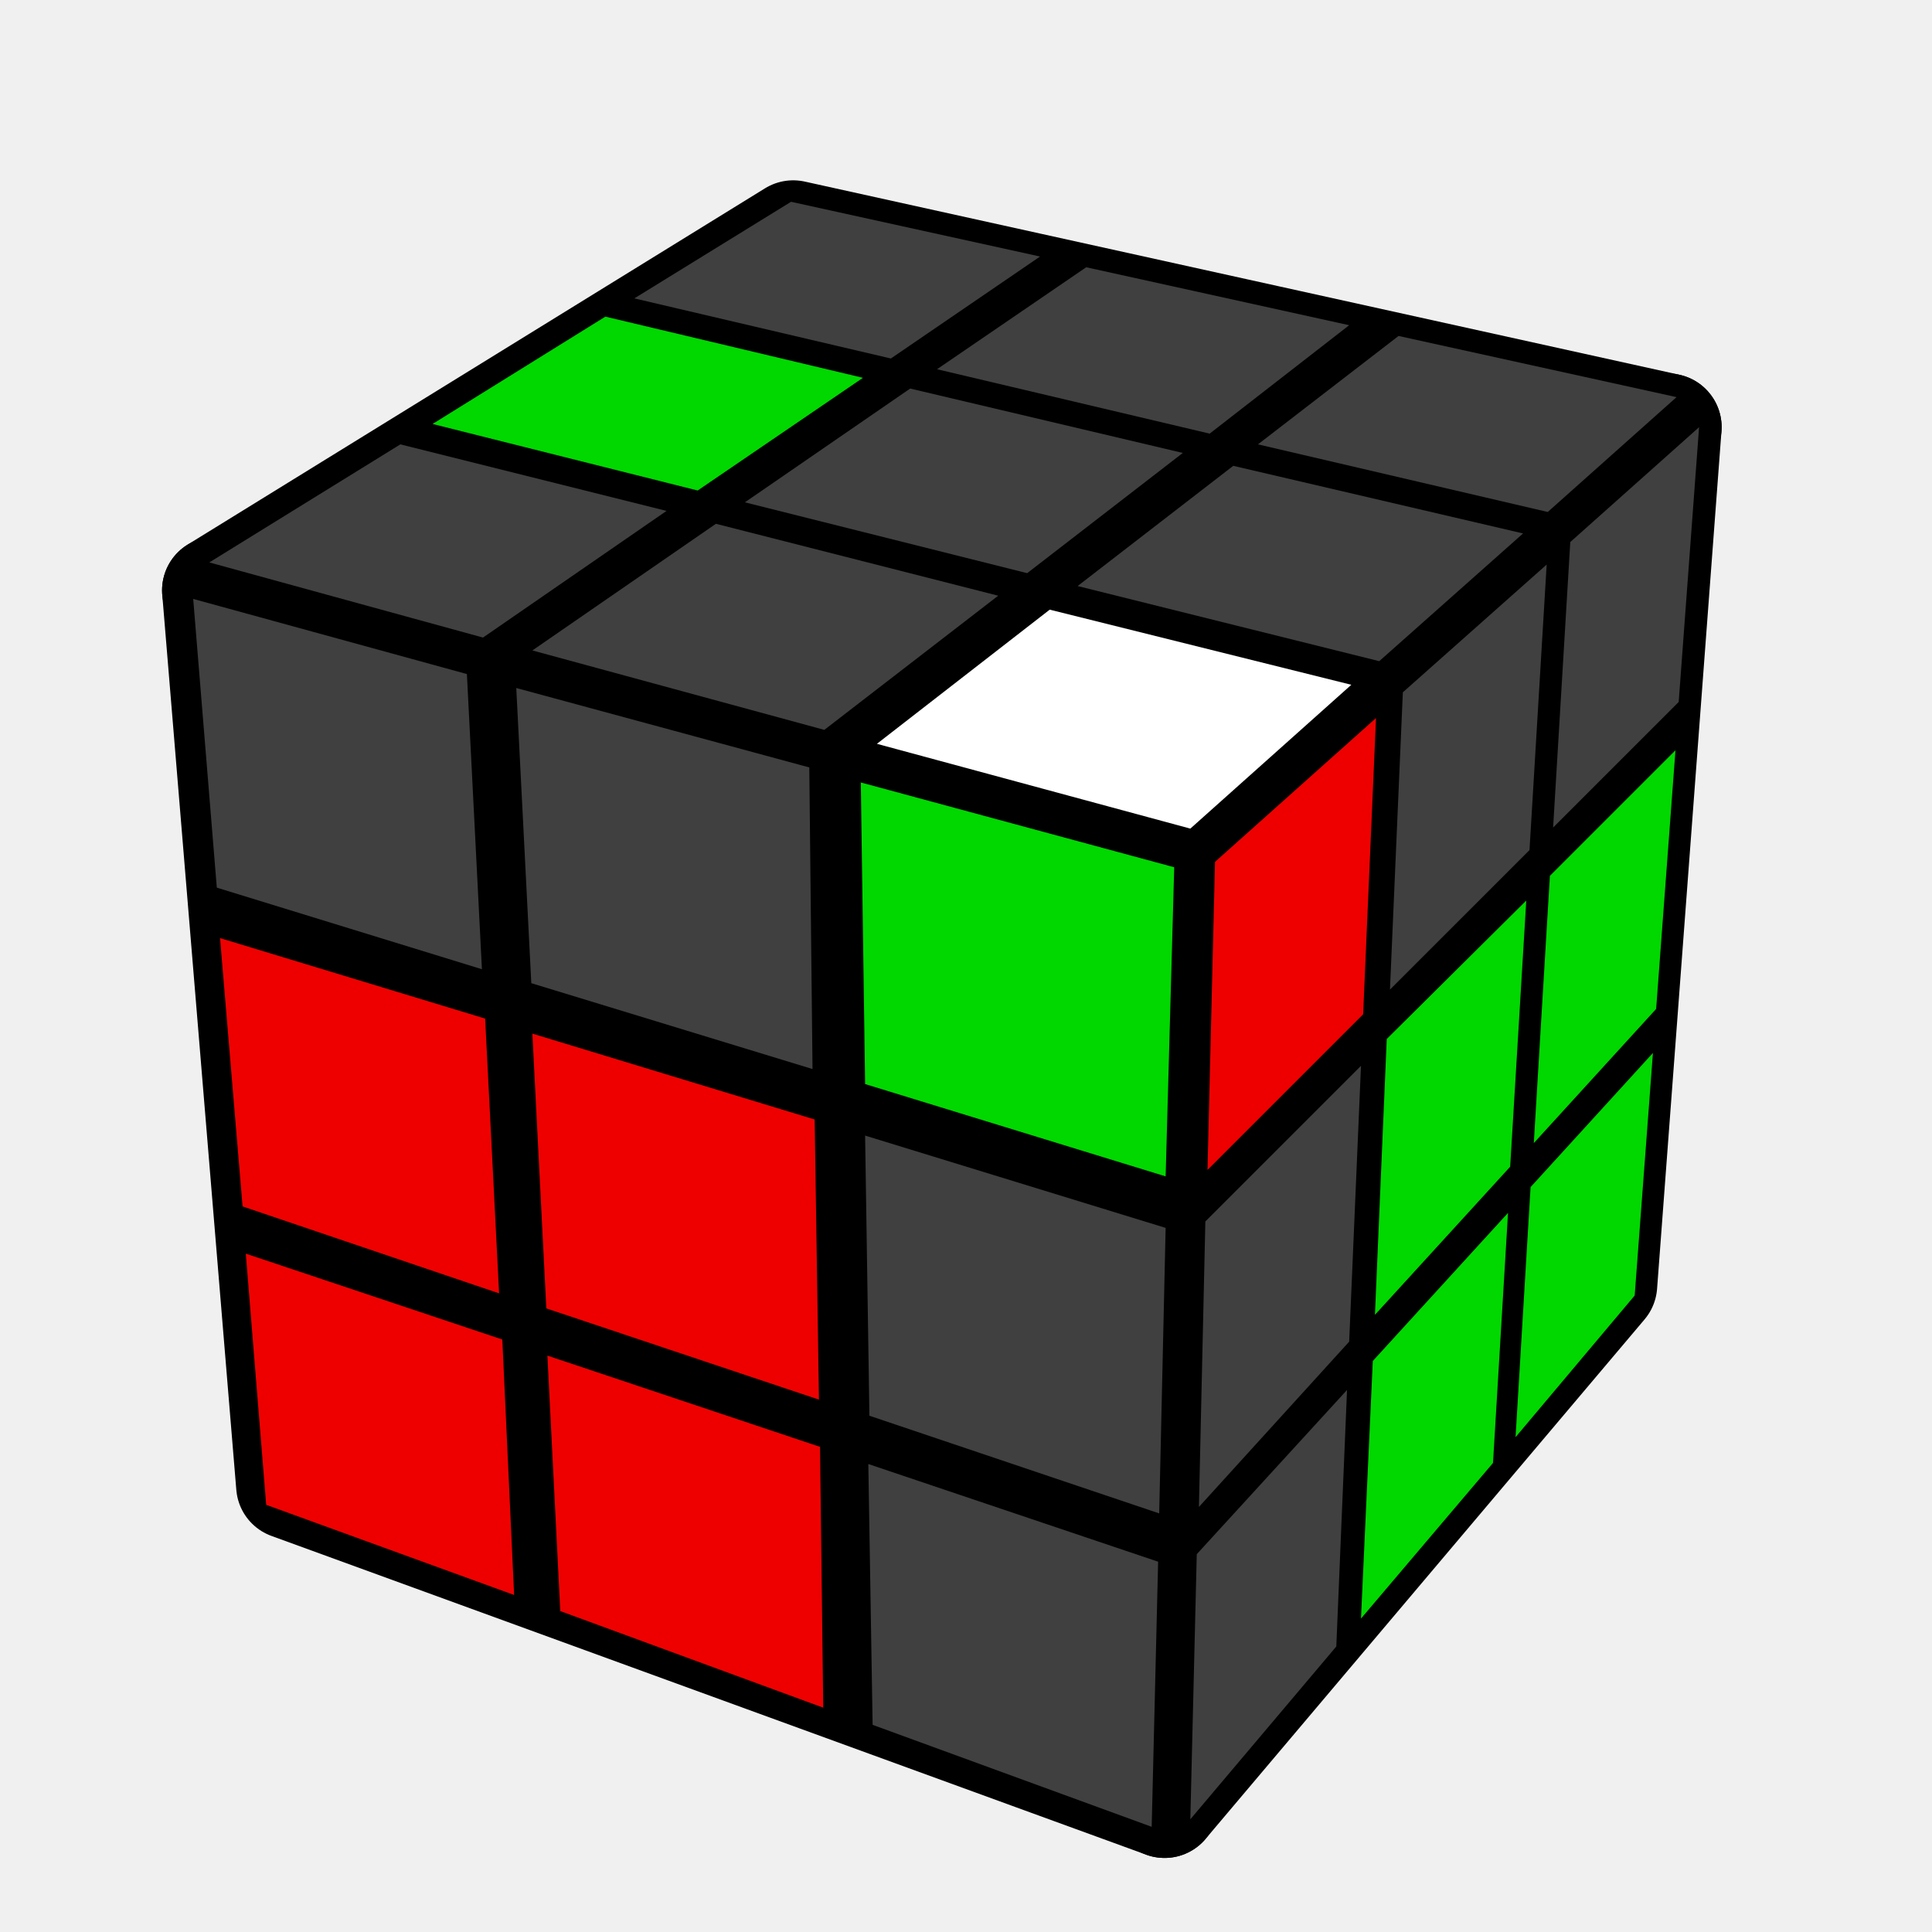
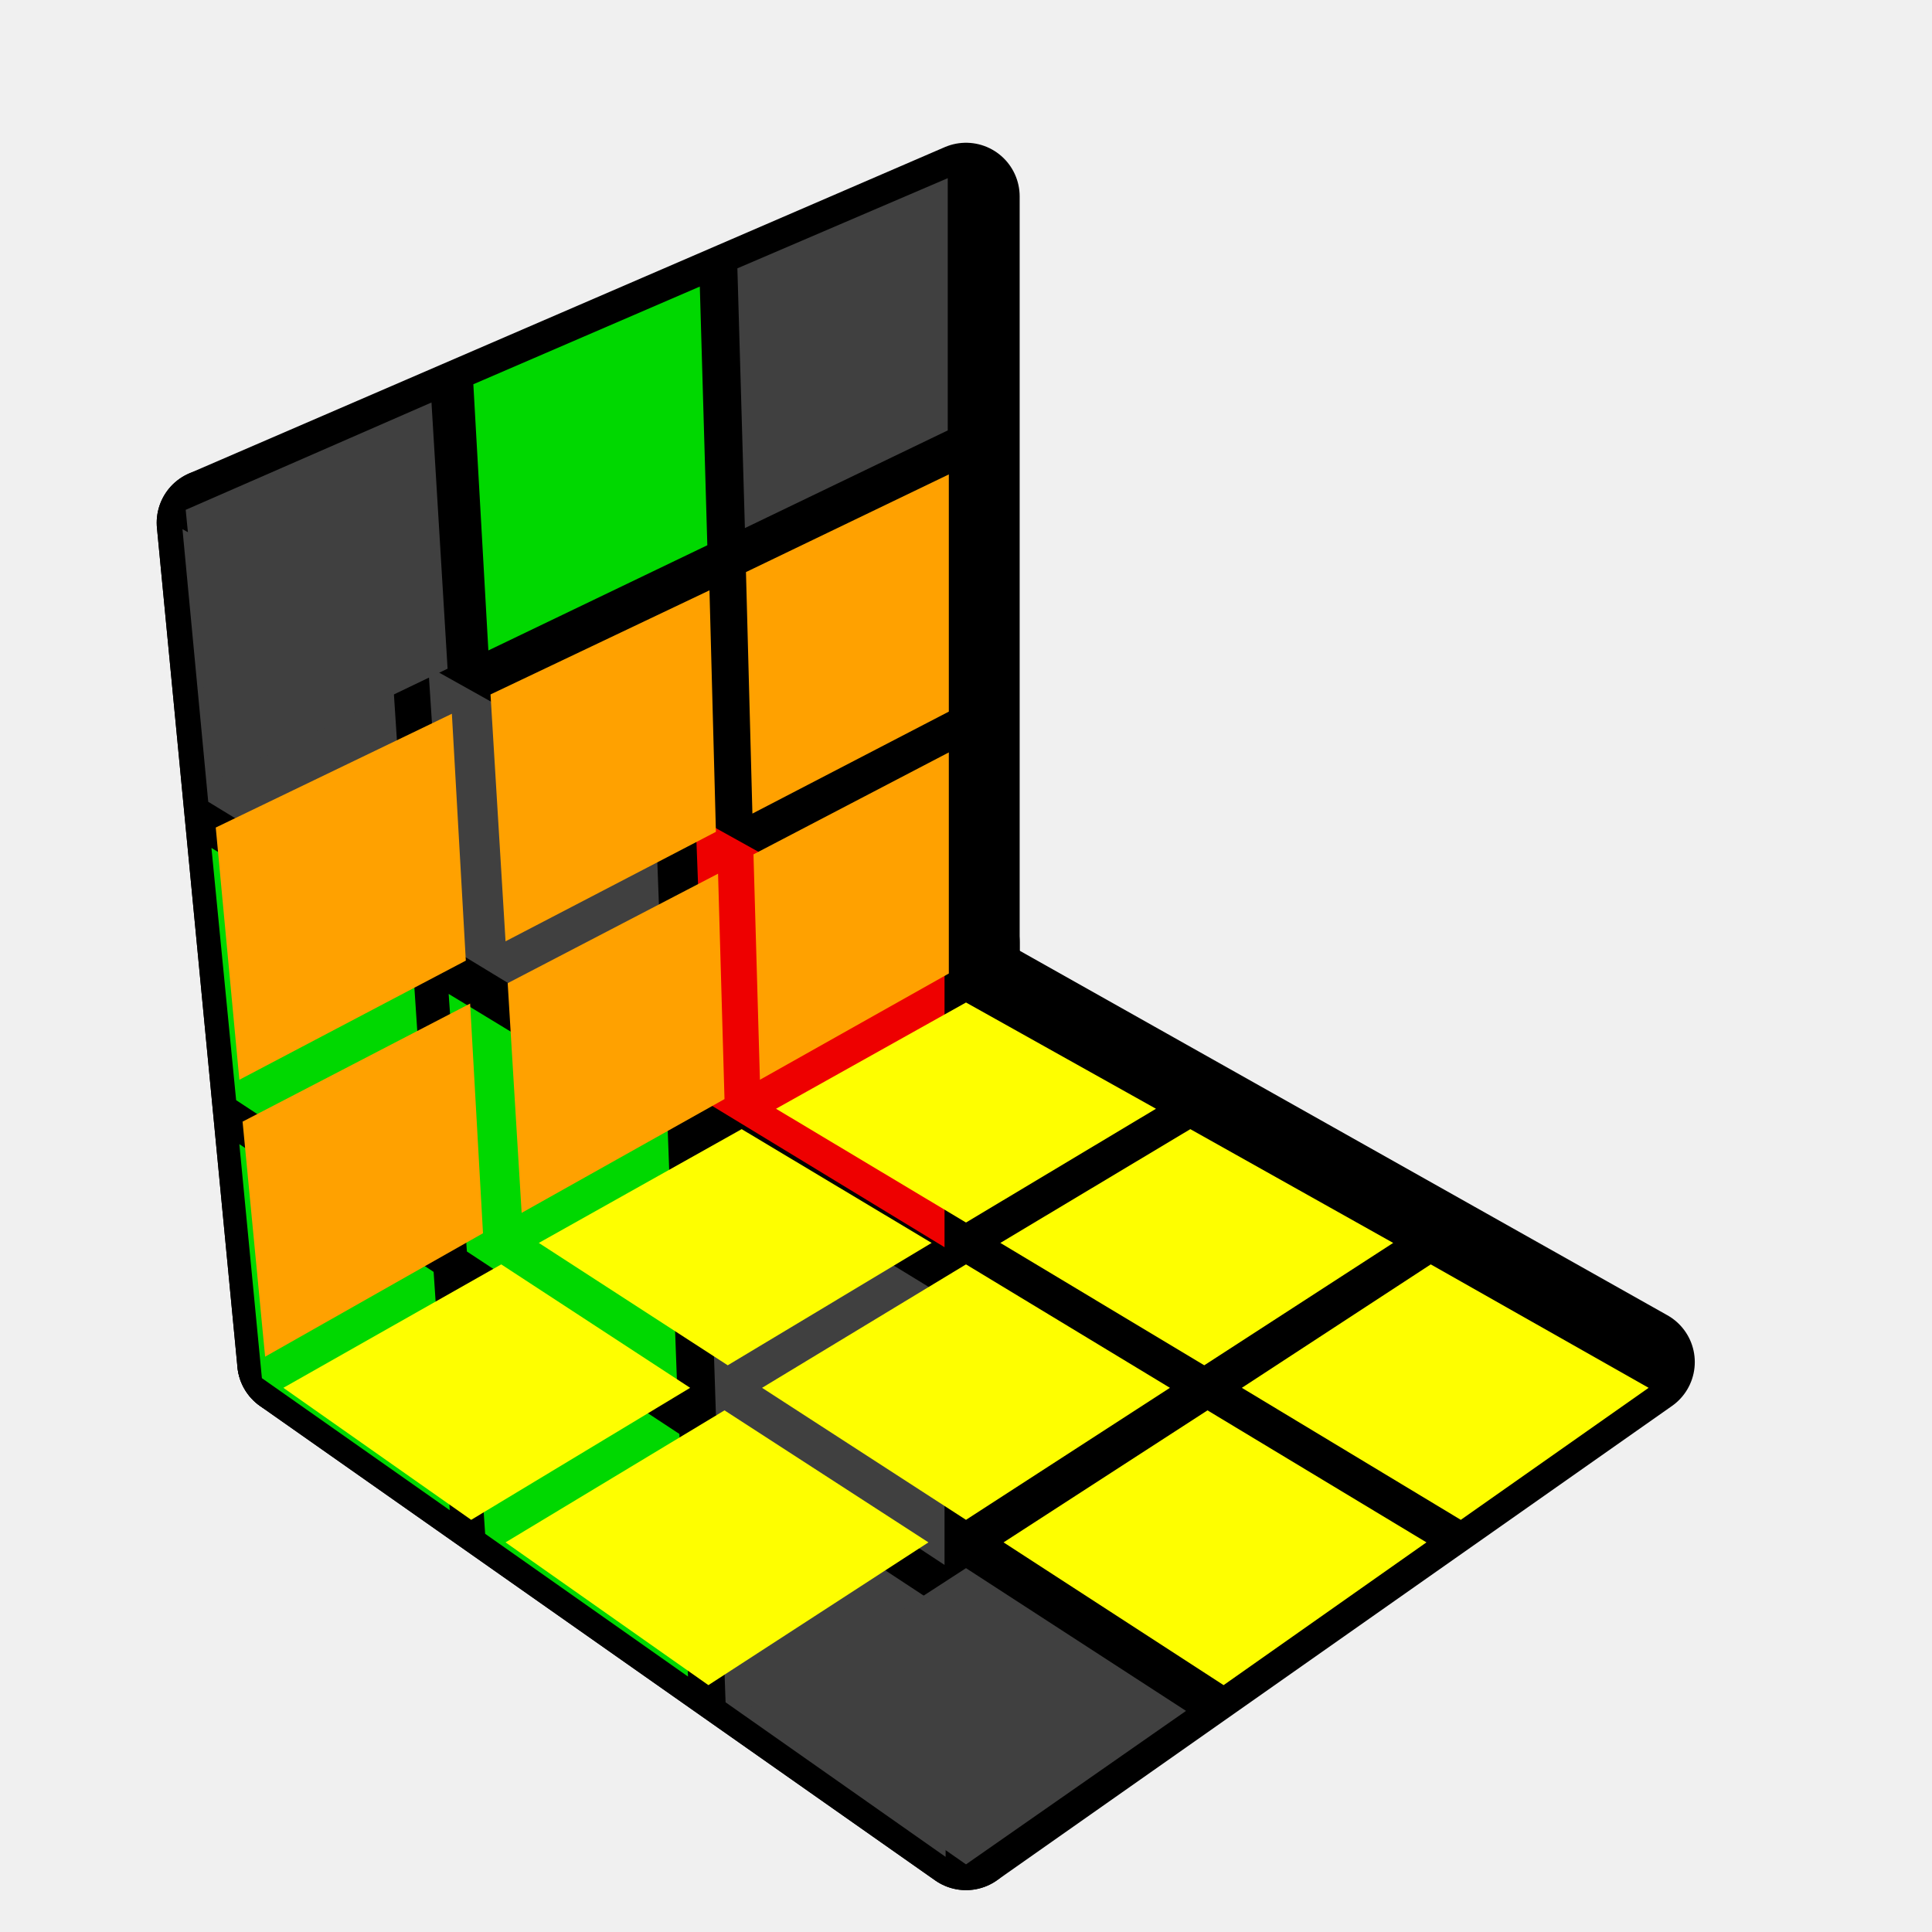
<svg xmlns="http://www.w3.org/2000/svg" width="200" height="200" viewBox="-0.9 -0.9 1.8 1.8">
-   <rect x="-0.9" y="-0.9" width="1.8" height="1.8" fill="none" opacity="0" />
-   <g opacity="1" stroke-width="0.1" stroke-linejoin="round">
-     <polygon points="0.207,-0.103 0.654,-0.502 0.594,0.297 0.185,0.781" fill="black" stroke="black" />
-     <polygon points="-0.161,-0.682 0.654,-0.502 0.207,-0.103 -0.699,-0.35" fill="black" stroke="black" />
-     <polygon points="-0.699,-0.35 0.207,-0.103 0.185,0.781 -0.63,0.484" fill="black" stroke="black" />
+   <rect fill="none" x="-0.9" y="-0.9" width="1.8" height="1.8" />
+   <g style="stroke-width:0.1;stroke-linejoin:round;opacity:1">
+     <polygon fill="black" stroke="black" points="-0.704,-0.413 6.310854057798544e-17,-0.022 5.558946895936223e-17,0.811 -0.629,0.369" />
+     <polygon fill="black" stroke="black" points="-0.629,0.369 5.558946895936223e-17,0.811 0.629,0.369 -4.447846227608037e-17,0.015" />
+     <polygon fill="black" stroke="black" points="-4.916544434495171e-17,-0.717 -0.704,-0.413 -0.629,0.369 -4.447846227608037e-17,0.015" />
  </g>
-   <g opacity="1" stroke-opacity="0.5" stroke-width="0" stroke-linejoin="round">
-     <polygon points="0.232,-0.097 0.382,-0.231 0.37,0.045 0.225,0.19" fill="#EE0000" stroke="black" />
-     <polygon points="0.407,-0.255 0.541,-0.374 0.525,-0.108 0.395,0.022" fill="#404040" stroke="black" />
-     <polygon points="0.563,-0.395 0.683,-0.502 0.664,-0.246 0.547,-0.129" fill="#404040" stroke="black" />
-     <polygon points="0.223,0.238 0.368,0.093 0.357,0.35 0.217,0.504" fill="#404040" stroke="black" />
-     <polygon points="0.392,0.068 0.522,-0.061 0.507,0.187 0.381,0.325" fill="#00D800" stroke="black" />
-     <polygon points="0.544,-0.084 0.661,-0.201 0.643,0.04 0.529,0.165" fill="#00D800" stroke="black" />
-     <polygon points="0.215,0.548 0.355,0.395 0.345,0.634 0.209,0.795" fill="#404040" stroke="black" />
-     <polygon points="0.379,0.368 0.505,0.23 0.491,0.463 0.368,0.608" fill="#00D800" stroke="black" />
-     <polygon points="0.526,0.206 0.64,0.081 0.623,0.307 0.512,0.439" fill="#00D800" stroke="black" />
-   </g>
-   <g opacity="1" stroke-opacity="0.5" stroke-width="0" stroke-linejoin="round">
-     <polygon points="-0.163,-0.712 0.069,-0.661 -0.07,-0.566 -0.309,-0.622" fill="#404040" stroke="black" />
-     <polygon points="0.112,-0.651 0.357,-0.597 0.227,-0.496 -0.027,-0.556" fill="#404040" stroke="black" />
-     <polygon points="0.403,-0.587 0.662,-0.53 0.542,-0.423 0.272,-0.486" fill="#404040" stroke="black" />
-     <polygon points="-0.336,-0.605 -0.096,-0.548 -0.25,-0.443 -0.497,-0.505" fill="#00D800" stroke="black" />
-     <polygon points="-0.052,-0.538 0.202,-0.478 0.057,-0.366 -0.206,-0.432" fill="#404040" stroke="black" />
-     <polygon points="0.249,-0.466 0.519,-0.403 0.385,-0.284 0.104,-0.354" fill="#404040" stroke="black" />
-     <polygon points="-0.527,-0.486 -0.279,-0.424 -0.45,-0.306 -0.705,-0.376" fill="#404040" stroke="black" />
-     <polygon points="-0.233,-0.412 0.03,-0.345 -0.132,-0.22 -0.404,-0.294" fill="#404040" stroke="black" />
-     <polygon points="0.078,-0.332 0.359,-0.262 0.209,-0.128 -0.083,-0.207" fill="#FFFFFF" stroke="black" />
-   </g>
-   <g opacity="1" stroke-opacity="0.5" stroke-width="0" stroke-linejoin="round">
-     <polygon points="-0.72,-0.342 -0.465,-0.272 -0.451,0.003 -0.698,-0.073" fill="#404040" stroke="black" />
-     <polygon points="-0.419,-0.259 -0.146,-0.185 -0.143,0.096 -0.405,0.016" fill="#404040" stroke="black" />
-     <polygon points="-0.098,-0.171 0.194,-0.092 0.186,0.196 -0.094,0.11" fill="#00D800" stroke="black" />
-     <polygon points="-0.695,-0.026 -0.448,0.049 -0.435,0.305 -0.674,0.224" fill="#EE0000" stroke="black" />
-     <polygon points="-0.404,0.063 -0.141,0.143 -0.137,0.404 -0.391,0.319" fill="#EE0000" stroke="black" />
-     <polygon points="-0.094,0.158 0.186,0.244 0.18,0.51 -0.09,0.419" fill="#404040" stroke="black" />
-     <polygon points="-0.671,0.268 -0.432,0.348 -0.421,0.586 -0.652,0.502" fill="#EE0000" stroke="black" />
-     <polygon points="-0.39,0.363 -0.136,0.448 -0.133,0.691 -0.378,0.601" fill="#EE0000" stroke="black" />
-     <polygon points="-0.091,0.464 0.179,0.555 0.173,0.802 -0.087,0.707" fill="#404040" stroke="black" />
+   <g style="opacity:1;stroke-opacity:0.5;stroke-width:0;stroke-linejoin:round">
+     <polygon fill="#404040" stroke="black" points="-0.73,-0.407 -0.536,-0.299 -0.519,-0.039 -0.706,-0.153" />
+     <polygon fill="#404040" stroke="black" points="-0.501,-0.279 -0.29,-0.161 -0.28,0.105 -0.484,-0.019" />
+     <polygon fill="#EE0000" stroke="black" points="-0.252,-0.139 -0.02,-0.01 -0.02,0.262 -0.242,0.127" />
+     <polygon fill="#00D800" stroke="black" points="-0.703,-0.11 -0.515,0.004 -0.499,0.244 -0.68,0.125" />
+     <polygon fill="#00D800" stroke="black" points="-0.482,0.026 -0.278,0.15 -0.269,0.395 -0.465,0.266" />
+     <polygon fill="#404040" stroke="black" points="-0.241,0.173 -0.02,0.308 -0.02,0.558 -0.233,0.418" />
+     <polygon fill="#00D800" stroke="black" points="-0.677,0.166 -0.496,0.285 -0.481,0.507 -0.656,0.384" />
+     <polygon fill="#00D800" stroke="black" points="-0.463,0.307 -0.267,0.436 -0.259,0.662 -0.448,0.529" />
+     <polygon fill="#404040" stroke="black" points="-0.232,0.46 -0.019,0.6 -0.019,0.83 -0.224,0.686" />
+     <polygon fill="#FEFE00" stroke="black" points="-0.636,0.393 -0.461,0.516 -0.257,0.393 -0.433,0.278" />
+     <polygon fill="#FEFE00" stroke="black" points="-0.429,0.537 -0.24,0.67 -0.035,0.537 -0.225,0.414" />
+     <polygon fill="#404040" stroke="black" points="-0.205,0.694 5.65120775086845e-17,0.837 0.205,0.694 1.7845789159345412e-17,0.561" />
+     <polygon fill="#FEFE00" stroke="black" points="-0.398,0.258 -0.222,0.372 -0.032,0.258 -0.209,0.152" />
+     <polygon fill="#FEFE00" stroke="black" points="-0.19,0.393 1.1600784645828904e-17,0.516 0.19,0.393 -1.077270711421264e-17,0.278" />
+     <polygon fill="#FEFE00" stroke="black" points="0.035,0.537 0.24,0.67 0.429,0.537 0.225,0.414" />
+     <polygon fill="#FEFE00" stroke="black" points="-0.177,0.133 -1.7017711627729142e-17,0.239 0.177,0.133 -4.6464890614227484e-17,0.034" />
+     <polygon fill="#FEFE00" stroke="black" points="0.032,0.258 0.222,0.372 0.398,0.258 0.209,0.152" />
+     <polygon fill="#FEFE00" stroke="black" points="0.257,0.393 0.461,0.516 0.636,0.393 0.433,0.278" />
+     <polygon fill="#404040" stroke="black" points="-0.017,-0.734 -0.213,-0.65 -0.206,-0.408 -0.017,-0.499" />
+     <polygon fill="#00D800" stroke="black" points="-0.248,-0.633 -0.459,-0.542 -0.445,-0.294 -0.241,-0.392" />
+     <polygon fill="#404040" stroke="black" points="-0.498,-0.525 -0.727,-0.425 -0.702,-0.172 -0.483,-0.277" />
+     <polygon fill="#FFA100" stroke="black" points="-0.016,-0.458 -0.205,-0.367 -0.199,-0.142 -0.016,-0.237" />
+     <polygon fill="#FFA100" stroke="black" points="-0.239,-0.35 -0.443,-0.253 -0.429,-0.023 -0.233,-0.125" />
+     <polygon fill="#FFA100" stroke="black" points="-0.479,-0.235 -0.699,-0.129 -0.677,0.106 -0.466,-0.005" />
+     <polygon fill="#FFA100" stroke="black" points="-0.016,-0.199 -0.198,-0.104 -0.192,0.106 -0.016,0.007" />
+     <polygon fill="#FFA100" stroke="black" points="-0.231,-0.086 -0.427,0.016 -0.414,0.23 -0.225,0.124" />
+     <polygon fill="#FFA100" stroke="black" points="-0.462,0.035 -0.674,0.145 -0.653,0.364 -0.45,0.249" />
  </g>
</svg>
